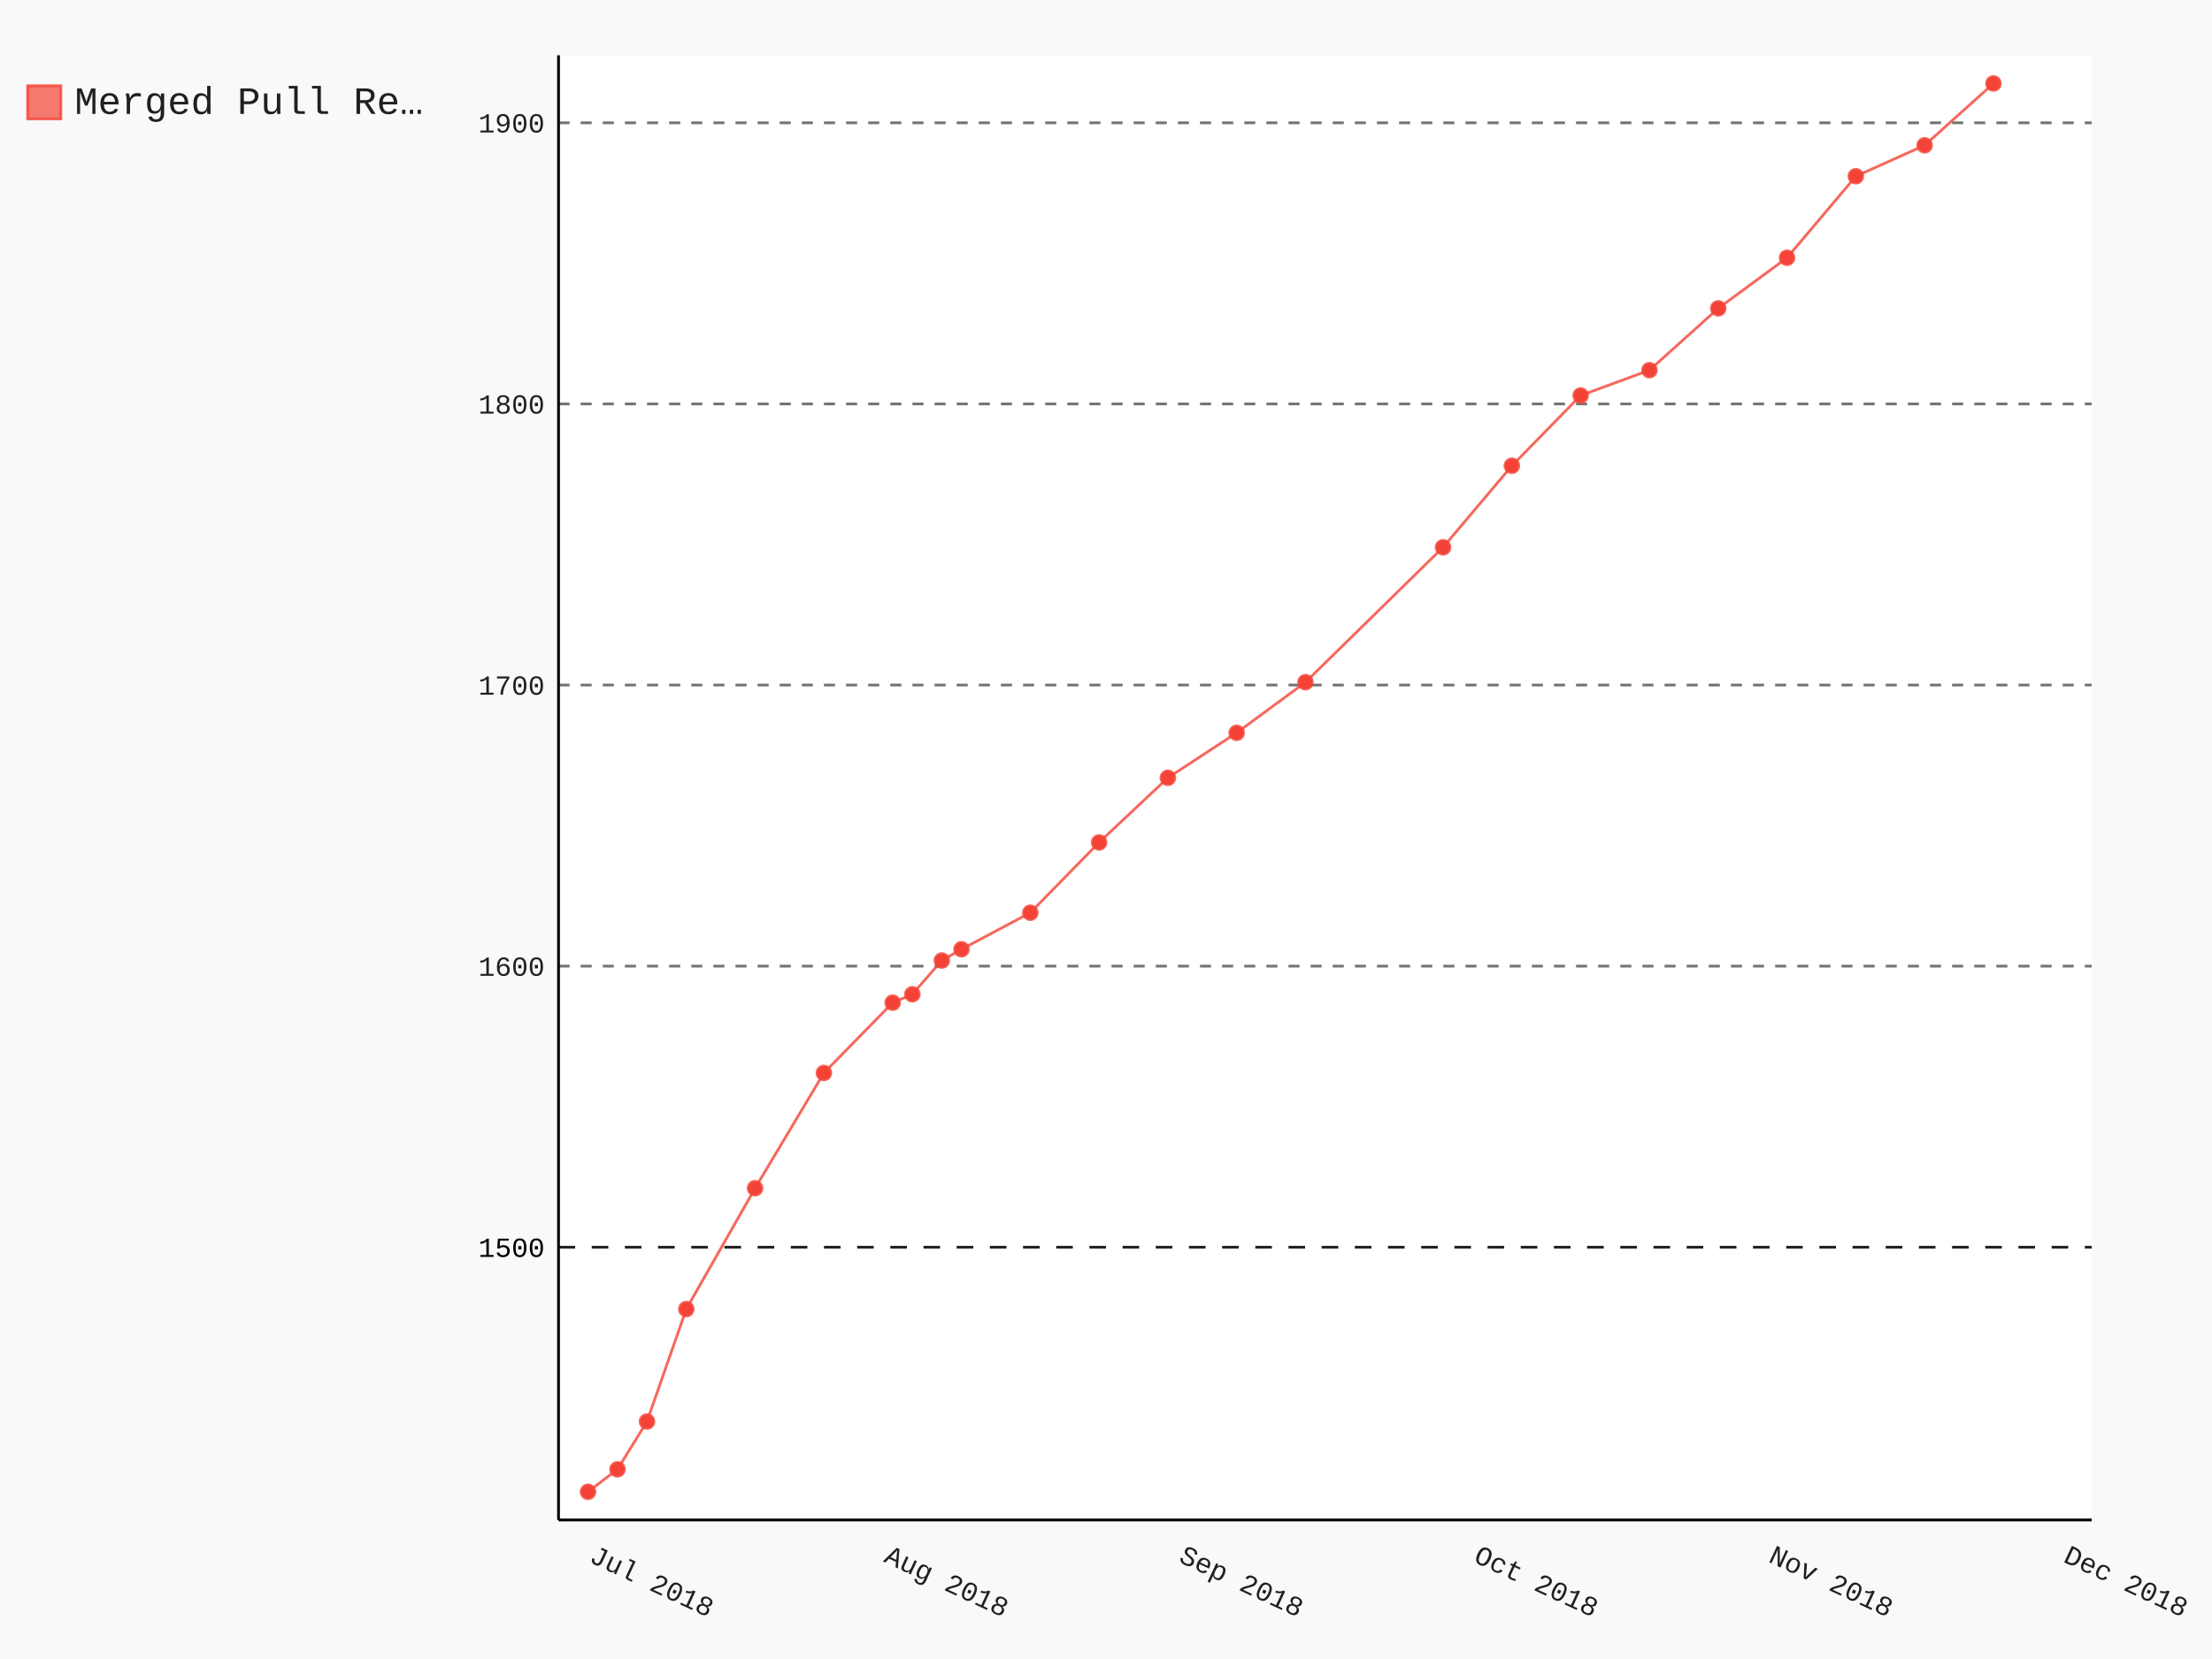
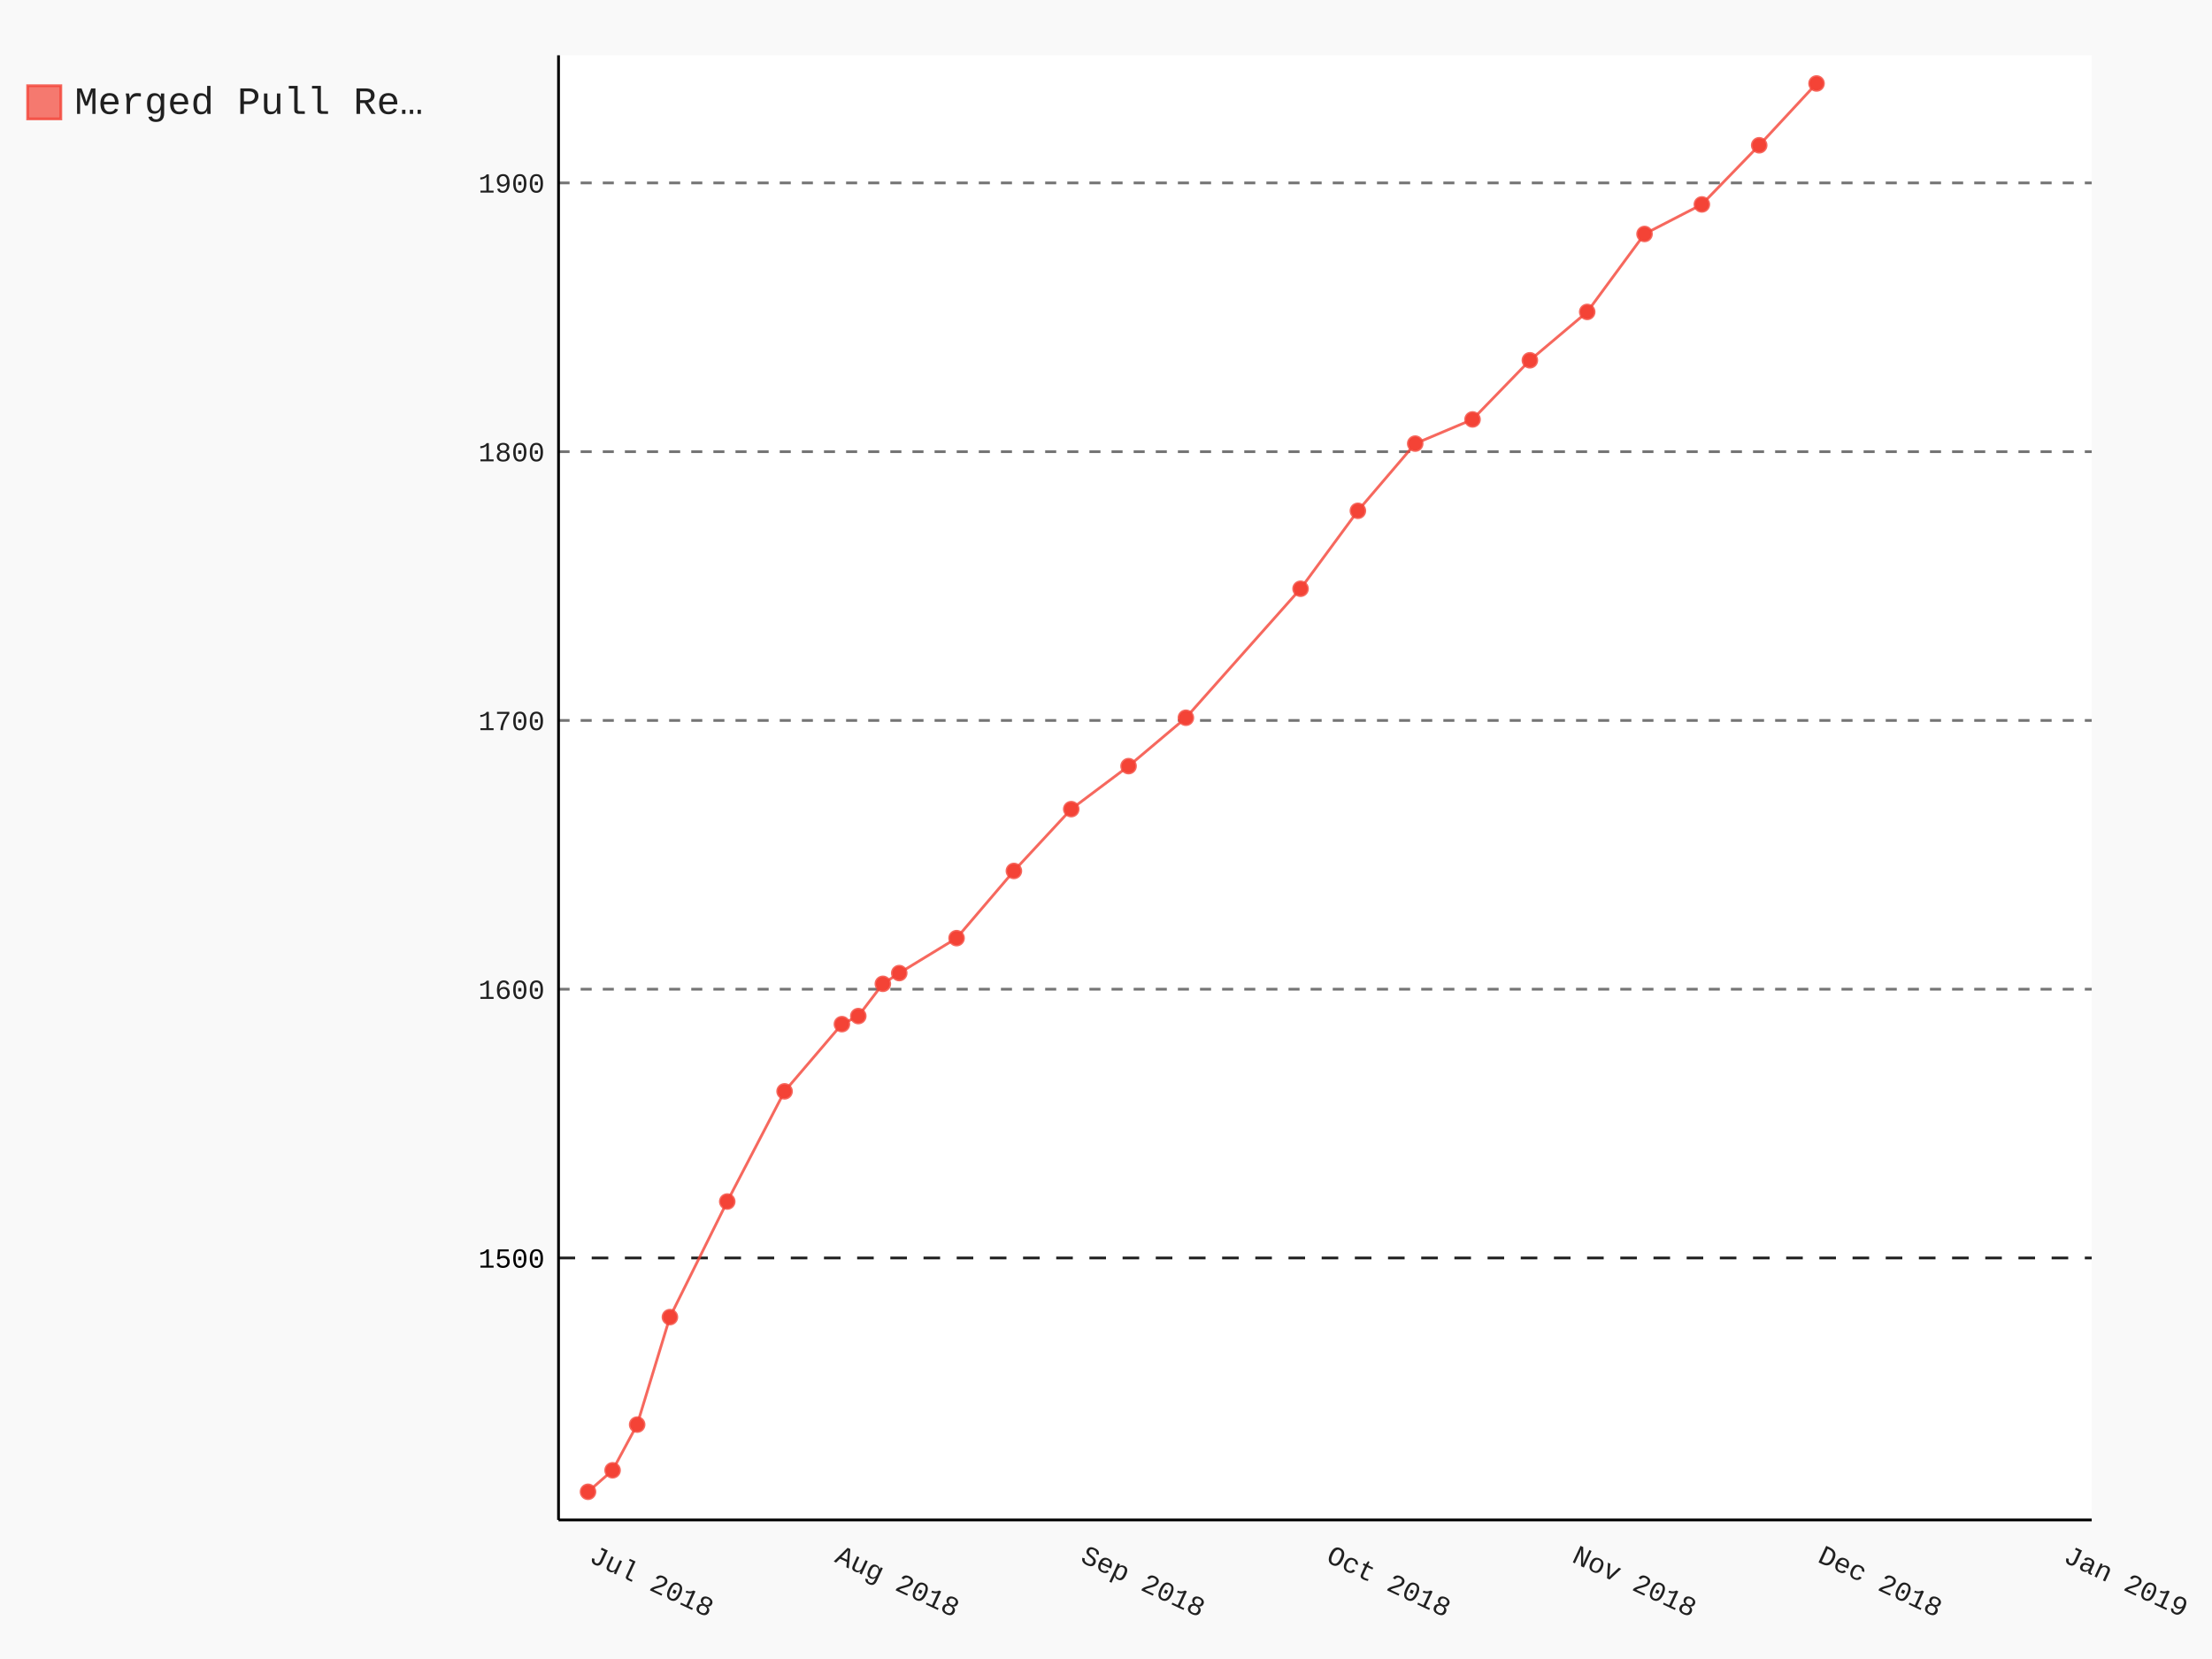
- <svg xmlns="http://www.w3.org/2000/svg" class="pygal-chart" id="chart-4a258ee9-c27e-4998-9659-32e59073e235" viewBox="0 0 800 600">
+ <svg xmlns="http://www.w3.org/2000/svg" class="pygal-chart" id="chart-96438044-a3a1-4f61-ad13-e66ac177b576" viewBox="0 0 800 600">
  <defs>
-     <style type="text/css">#chart-4a258ee9-c27e-4998-9659-32e59073e235{-webkit-user-select:none;-webkit-font-smoothing:antialiased;font-family:Consolas,"Liberation Mono",Menlo,Courier,monospace}#chart-4a258ee9-c27e-4998-9659-32e59073e235 .title{font-family:Consolas,"Liberation Mono",Menlo,Courier,monospace;font-size:16px}#chart-4a258ee9-c27e-4998-9659-32e59073e235 .legends .legend text{font-family:Consolas,"Liberation Mono",Menlo,Courier,monospace;font-size:14px}#chart-4a258ee9-c27e-4998-9659-32e59073e235 .axis text{font-family:Consolas,"Liberation Mono",Menlo,Courier,monospace;font-size:10px}#chart-4a258ee9-c27e-4998-9659-32e59073e235 .axis text.major{font-family:Consolas,"Liberation Mono",Menlo,Courier,monospace;font-size:10px}#chart-4a258ee9-c27e-4998-9659-32e59073e235 .text-overlay text.value{font-family:Consolas,"Liberation Mono",Menlo,Courier,monospace;font-size:16px}#chart-4a258ee9-c27e-4998-9659-32e59073e235 .text-overlay text.label{font-family:Consolas,"Liberation Mono",Menlo,Courier,monospace;font-size:10px}#chart-4a258ee9-c27e-4998-9659-32e59073e235 .tooltip{font-family:Consolas,"Liberation Mono",Menlo,Courier,monospace;font-size:14px}#chart-4a258ee9-c27e-4998-9659-32e59073e235 text.no_data{font-family:Consolas,"Liberation Mono",Menlo,Courier,monospace;font-size:64px}
- #chart-4a258ee9-c27e-4998-9659-32e59073e235{background-color:rgba(249,249,249,1)}#chart-4a258ee9-c27e-4998-9659-32e59073e235 path,#chart-4a258ee9-c27e-4998-9659-32e59073e235 line,#chart-4a258ee9-c27e-4998-9659-32e59073e235 rect,#chart-4a258ee9-c27e-4998-9659-32e59073e235 circle{-webkit-transition:150ms;-moz-transition:150ms;transition:150ms}#chart-4a258ee9-c27e-4998-9659-32e59073e235 .graph &gt; .background{fill:rgba(249,249,249,1)}#chart-4a258ee9-c27e-4998-9659-32e59073e235 .plot &gt; .background{fill:rgba(255,255,255,1)}#chart-4a258ee9-c27e-4998-9659-32e59073e235 .graph{fill:rgba(0,0,0,.87)}#chart-4a258ee9-c27e-4998-9659-32e59073e235 text.no_data{fill:rgba(0,0,0,1)}#chart-4a258ee9-c27e-4998-9659-32e59073e235 .title{fill:rgba(0,0,0,1)}#chart-4a258ee9-c27e-4998-9659-32e59073e235 .legends .legend text{fill:rgba(0,0,0,.87)}#chart-4a258ee9-c27e-4998-9659-32e59073e235 .legends .legend:hover text{fill:rgba(0,0,0,1)}#chart-4a258ee9-c27e-4998-9659-32e59073e235 .axis .line{stroke:rgba(0,0,0,1)}#chart-4a258ee9-c27e-4998-9659-32e59073e235 .axis .guide.line{stroke:rgba(0,0,0,.54)}#chart-4a258ee9-c27e-4998-9659-32e59073e235 .axis .major.line{stroke:rgba(0,0,0,.87)}#chart-4a258ee9-c27e-4998-9659-32e59073e235 .axis text.major{fill:rgba(0,0,0,1)}#chart-4a258ee9-c27e-4998-9659-32e59073e235 .axis.y .guides:hover .guide.line,#chart-4a258ee9-c27e-4998-9659-32e59073e235 .line-graph .axis.x .guides:hover .guide.line,#chart-4a258ee9-c27e-4998-9659-32e59073e235 .stackedline-graph .axis.x .guides:hover .guide.line,#chart-4a258ee9-c27e-4998-9659-32e59073e235 .xy-graph .axis.x .guides:hover .guide.line{stroke:rgba(0,0,0,1)}#chart-4a258ee9-c27e-4998-9659-32e59073e235 .axis .guides:hover text{fill:rgba(0,0,0,1)}#chart-4a258ee9-c27e-4998-9659-32e59073e235 .reactive{fill-opacity:.7;stroke-opacity:.8}#chart-4a258ee9-c27e-4998-9659-32e59073e235 .ci{stroke:rgba(0,0,0,.87)}#chart-4a258ee9-c27e-4998-9659-32e59073e235 .reactive.active,#chart-4a258ee9-c27e-4998-9659-32e59073e235 .active .reactive{fill-opacity:.8;stroke-opacity:.9;stroke-width:4}#chart-4a258ee9-c27e-4998-9659-32e59073e235 .ci .reactive.active{stroke-width:1.5}#chart-4a258ee9-c27e-4998-9659-32e59073e235 .series text{fill:rgba(0,0,0,1)}#chart-4a258ee9-c27e-4998-9659-32e59073e235 .tooltip rect{fill:rgba(255,255,255,1);stroke:rgba(0,0,0,1);-webkit-transition:opacity 150ms;-moz-transition:opacity 150ms;transition:opacity 150ms}#chart-4a258ee9-c27e-4998-9659-32e59073e235 .tooltip .label{fill:rgba(0,0,0,.87)}#chart-4a258ee9-c27e-4998-9659-32e59073e235 .tooltip .label{fill:rgba(0,0,0,.87)}#chart-4a258ee9-c27e-4998-9659-32e59073e235 .tooltip .legend{font-size:.8em;fill:rgba(0,0,0,.54)}#chart-4a258ee9-c27e-4998-9659-32e59073e235 .tooltip .x_label{font-size:.6em;fill:rgba(0,0,0,1)}#chart-4a258ee9-c27e-4998-9659-32e59073e235 .tooltip .xlink{font-size:.5em;text-decoration:underline}#chart-4a258ee9-c27e-4998-9659-32e59073e235 .tooltip .value{font-size:1.5em}#chart-4a258ee9-c27e-4998-9659-32e59073e235 .bound{font-size:.5em}#chart-4a258ee9-c27e-4998-9659-32e59073e235 .max-value{font-size:.75em;fill:rgba(0,0,0,.54)}#chart-4a258ee9-c27e-4998-9659-32e59073e235 .map-element{fill:rgba(255,255,255,1);stroke:rgba(0,0,0,.54) !important}#chart-4a258ee9-c27e-4998-9659-32e59073e235 .map-element .reactive{fill-opacity:inherit;stroke-opacity:inherit}#chart-4a258ee9-c27e-4998-9659-32e59073e235 .color-0,#chart-4a258ee9-c27e-4998-9659-32e59073e235 .color-0 a:visited{stroke:#F44336;fill:#F44336}#chart-4a258ee9-c27e-4998-9659-32e59073e235 .text-overlay .color-0 text{fill:black}
- #chart-4a258ee9-c27e-4998-9659-32e59073e235 text.no_data{text-anchor:middle}#chart-4a258ee9-c27e-4998-9659-32e59073e235 .guide.line{fill:none}#chart-4a258ee9-c27e-4998-9659-32e59073e235 .centered{text-anchor:middle}#chart-4a258ee9-c27e-4998-9659-32e59073e235 .title{text-anchor:middle}#chart-4a258ee9-c27e-4998-9659-32e59073e235 .legends .legend text{fill-opacity:1}#chart-4a258ee9-c27e-4998-9659-32e59073e235 .axis.x text{text-anchor:middle}#chart-4a258ee9-c27e-4998-9659-32e59073e235 .axis.x:not(.web) text[transform]{text-anchor:start}#chart-4a258ee9-c27e-4998-9659-32e59073e235 .axis.x:not(.web) text[transform].backwards{text-anchor:end}#chart-4a258ee9-c27e-4998-9659-32e59073e235 .axis.y text{text-anchor:end}#chart-4a258ee9-c27e-4998-9659-32e59073e235 .axis.y text[transform].backwards{text-anchor:start}#chart-4a258ee9-c27e-4998-9659-32e59073e235 .axis.y2 text{text-anchor:start}#chart-4a258ee9-c27e-4998-9659-32e59073e235 .axis.y2 text[transform].backwards{text-anchor:end}#chart-4a258ee9-c27e-4998-9659-32e59073e235 .axis .guide.line{stroke-dasharray:4,4}#chart-4a258ee9-c27e-4998-9659-32e59073e235 .axis .major.guide.line{stroke-dasharray:6,6}#chart-4a258ee9-c27e-4998-9659-32e59073e235 .horizontal .axis.y .guide.line,#chart-4a258ee9-c27e-4998-9659-32e59073e235 .horizontal .axis.y2 .guide.line,#chart-4a258ee9-c27e-4998-9659-32e59073e235 .vertical .axis.x .guide.line{opacity:0}#chart-4a258ee9-c27e-4998-9659-32e59073e235 .horizontal .axis.always_show .guide.line,#chart-4a258ee9-c27e-4998-9659-32e59073e235 .vertical .axis.always_show .guide.line{opacity:1 !important}#chart-4a258ee9-c27e-4998-9659-32e59073e235 .axis.y .guides:hover .guide.line,#chart-4a258ee9-c27e-4998-9659-32e59073e235 .axis.y2 .guides:hover .guide.line,#chart-4a258ee9-c27e-4998-9659-32e59073e235 .axis.x .guides:hover .guide.line{opacity:1}#chart-4a258ee9-c27e-4998-9659-32e59073e235 .axis .guides:hover text{opacity:1}#chart-4a258ee9-c27e-4998-9659-32e59073e235 .nofill{fill:none}#chart-4a258ee9-c27e-4998-9659-32e59073e235 .subtle-fill{fill-opacity:.2}#chart-4a258ee9-c27e-4998-9659-32e59073e235 .dot{stroke-width:1px;fill-opacity:1}#chart-4a258ee9-c27e-4998-9659-32e59073e235 .dot.active{stroke-width:5px}#chart-4a258ee9-c27e-4998-9659-32e59073e235 .dot.negative{fill:transparent}#chart-4a258ee9-c27e-4998-9659-32e59073e235 text,#chart-4a258ee9-c27e-4998-9659-32e59073e235 tspan{stroke:none !important}#chart-4a258ee9-c27e-4998-9659-32e59073e235 .series text.active{opacity:1}#chart-4a258ee9-c27e-4998-9659-32e59073e235 .tooltip rect{fill-opacity:.95;stroke-width:.5}#chart-4a258ee9-c27e-4998-9659-32e59073e235 .tooltip text{fill-opacity:1}#chart-4a258ee9-c27e-4998-9659-32e59073e235 .showable{visibility:hidden}#chart-4a258ee9-c27e-4998-9659-32e59073e235 .showable.shown{visibility:visible}#chart-4a258ee9-c27e-4998-9659-32e59073e235 .gauge-background{fill:rgba(229,229,229,1);stroke:none}#chart-4a258ee9-c27e-4998-9659-32e59073e235 .bg-lines{stroke:rgba(249,249,249,1);stroke-width:2px}</style>
+     <style type="text/css">#chart-96438044-a3a1-4f61-ad13-e66ac177b576{-webkit-user-select:none;-webkit-font-smoothing:antialiased;font-family:Consolas,"Liberation Mono",Menlo,Courier,monospace}#chart-96438044-a3a1-4f61-ad13-e66ac177b576 .title{font-family:Consolas,"Liberation Mono",Menlo,Courier,monospace;font-size:16px}#chart-96438044-a3a1-4f61-ad13-e66ac177b576 .legends .legend text{font-family:Consolas,"Liberation Mono",Menlo,Courier,monospace;font-size:14px}#chart-96438044-a3a1-4f61-ad13-e66ac177b576 .axis text{font-family:Consolas,"Liberation Mono",Menlo,Courier,monospace;font-size:10px}#chart-96438044-a3a1-4f61-ad13-e66ac177b576 .axis text.major{font-family:Consolas,"Liberation Mono",Menlo,Courier,monospace;font-size:10px}#chart-96438044-a3a1-4f61-ad13-e66ac177b576 .text-overlay text.value{font-family:Consolas,"Liberation Mono",Menlo,Courier,monospace;font-size:16px}#chart-96438044-a3a1-4f61-ad13-e66ac177b576 .text-overlay text.label{font-family:Consolas,"Liberation Mono",Menlo,Courier,monospace;font-size:10px}#chart-96438044-a3a1-4f61-ad13-e66ac177b576 .tooltip{font-family:Consolas,"Liberation Mono",Menlo,Courier,monospace;font-size:14px}#chart-96438044-a3a1-4f61-ad13-e66ac177b576 text.no_data{font-family:Consolas,"Liberation Mono",Menlo,Courier,monospace;font-size:64px}
+ #chart-96438044-a3a1-4f61-ad13-e66ac177b576{background-color:rgba(249,249,249,1)}#chart-96438044-a3a1-4f61-ad13-e66ac177b576 path,#chart-96438044-a3a1-4f61-ad13-e66ac177b576 line,#chart-96438044-a3a1-4f61-ad13-e66ac177b576 rect,#chart-96438044-a3a1-4f61-ad13-e66ac177b576 circle{-webkit-transition:150ms;-moz-transition:150ms;transition:150ms}#chart-96438044-a3a1-4f61-ad13-e66ac177b576 .graph &gt; .background{fill:rgba(249,249,249,1)}#chart-96438044-a3a1-4f61-ad13-e66ac177b576 .plot &gt; .background{fill:rgba(255,255,255,1)}#chart-96438044-a3a1-4f61-ad13-e66ac177b576 .graph{fill:rgba(0,0,0,.87)}#chart-96438044-a3a1-4f61-ad13-e66ac177b576 text.no_data{fill:rgba(0,0,0,1)}#chart-96438044-a3a1-4f61-ad13-e66ac177b576 .title{fill:rgba(0,0,0,1)}#chart-96438044-a3a1-4f61-ad13-e66ac177b576 .legends .legend text{fill:rgba(0,0,0,.87)}#chart-96438044-a3a1-4f61-ad13-e66ac177b576 .legends .legend:hover text{fill:rgba(0,0,0,1)}#chart-96438044-a3a1-4f61-ad13-e66ac177b576 .axis .line{stroke:rgba(0,0,0,1)}#chart-96438044-a3a1-4f61-ad13-e66ac177b576 .axis .guide.line{stroke:rgba(0,0,0,.54)}#chart-96438044-a3a1-4f61-ad13-e66ac177b576 .axis .major.line{stroke:rgba(0,0,0,.87)}#chart-96438044-a3a1-4f61-ad13-e66ac177b576 .axis text.major{fill:rgba(0,0,0,1)}#chart-96438044-a3a1-4f61-ad13-e66ac177b576 .axis.y .guides:hover .guide.line,#chart-96438044-a3a1-4f61-ad13-e66ac177b576 .line-graph .axis.x .guides:hover .guide.line,#chart-96438044-a3a1-4f61-ad13-e66ac177b576 .stackedline-graph .axis.x .guides:hover .guide.line,#chart-96438044-a3a1-4f61-ad13-e66ac177b576 .xy-graph .axis.x .guides:hover .guide.line{stroke:rgba(0,0,0,1)}#chart-96438044-a3a1-4f61-ad13-e66ac177b576 .axis .guides:hover text{fill:rgba(0,0,0,1)}#chart-96438044-a3a1-4f61-ad13-e66ac177b576 .reactive{fill-opacity:.7;stroke-opacity:.8}#chart-96438044-a3a1-4f61-ad13-e66ac177b576 .ci{stroke:rgba(0,0,0,.87)}#chart-96438044-a3a1-4f61-ad13-e66ac177b576 .reactive.active,#chart-96438044-a3a1-4f61-ad13-e66ac177b576 .active .reactive{fill-opacity:.8;stroke-opacity:.9;stroke-width:4}#chart-96438044-a3a1-4f61-ad13-e66ac177b576 .ci .reactive.active{stroke-width:1.5}#chart-96438044-a3a1-4f61-ad13-e66ac177b576 .series text{fill:rgba(0,0,0,1)}#chart-96438044-a3a1-4f61-ad13-e66ac177b576 .tooltip rect{fill:rgba(255,255,255,1);stroke:rgba(0,0,0,1);-webkit-transition:opacity 150ms;-moz-transition:opacity 150ms;transition:opacity 150ms}#chart-96438044-a3a1-4f61-ad13-e66ac177b576 .tooltip .label{fill:rgba(0,0,0,.87)}#chart-96438044-a3a1-4f61-ad13-e66ac177b576 .tooltip .label{fill:rgba(0,0,0,.87)}#chart-96438044-a3a1-4f61-ad13-e66ac177b576 .tooltip .legend{font-size:.8em;fill:rgba(0,0,0,.54)}#chart-96438044-a3a1-4f61-ad13-e66ac177b576 .tooltip .x_label{font-size:.6em;fill:rgba(0,0,0,1)}#chart-96438044-a3a1-4f61-ad13-e66ac177b576 .tooltip .xlink{font-size:.5em;text-decoration:underline}#chart-96438044-a3a1-4f61-ad13-e66ac177b576 .tooltip .value{font-size:1.5em}#chart-96438044-a3a1-4f61-ad13-e66ac177b576 .bound{font-size:.5em}#chart-96438044-a3a1-4f61-ad13-e66ac177b576 .max-value{font-size:.75em;fill:rgba(0,0,0,.54)}#chart-96438044-a3a1-4f61-ad13-e66ac177b576 .map-element{fill:rgba(255,255,255,1);stroke:rgba(0,0,0,.54) !important}#chart-96438044-a3a1-4f61-ad13-e66ac177b576 .map-element .reactive{fill-opacity:inherit;stroke-opacity:inherit}#chart-96438044-a3a1-4f61-ad13-e66ac177b576 .color-0,#chart-96438044-a3a1-4f61-ad13-e66ac177b576 .color-0 a:visited{stroke:#F44336;fill:#F44336}#chart-96438044-a3a1-4f61-ad13-e66ac177b576 .text-overlay .color-0 text{fill:black}
+ #chart-96438044-a3a1-4f61-ad13-e66ac177b576 text.no_data{text-anchor:middle}#chart-96438044-a3a1-4f61-ad13-e66ac177b576 .guide.line{fill:none}#chart-96438044-a3a1-4f61-ad13-e66ac177b576 .centered{text-anchor:middle}#chart-96438044-a3a1-4f61-ad13-e66ac177b576 .title{text-anchor:middle}#chart-96438044-a3a1-4f61-ad13-e66ac177b576 .legends .legend text{fill-opacity:1}#chart-96438044-a3a1-4f61-ad13-e66ac177b576 .axis.x text{text-anchor:middle}#chart-96438044-a3a1-4f61-ad13-e66ac177b576 .axis.x:not(.web) text[transform]{text-anchor:start}#chart-96438044-a3a1-4f61-ad13-e66ac177b576 .axis.x:not(.web) text[transform].backwards{text-anchor:end}#chart-96438044-a3a1-4f61-ad13-e66ac177b576 .axis.y text{text-anchor:end}#chart-96438044-a3a1-4f61-ad13-e66ac177b576 .axis.y text[transform].backwards{text-anchor:start}#chart-96438044-a3a1-4f61-ad13-e66ac177b576 .axis.y2 text{text-anchor:start}#chart-96438044-a3a1-4f61-ad13-e66ac177b576 .axis.y2 text[transform].backwards{text-anchor:end}#chart-96438044-a3a1-4f61-ad13-e66ac177b576 .axis .guide.line{stroke-dasharray:4,4}#chart-96438044-a3a1-4f61-ad13-e66ac177b576 .axis .major.guide.line{stroke-dasharray:6,6}#chart-96438044-a3a1-4f61-ad13-e66ac177b576 .horizontal .axis.y .guide.line,#chart-96438044-a3a1-4f61-ad13-e66ac177b576 .horizontal .axis.y2 .guide.line,#chart-96438044-a3a1-4f61-ad13-e66ac177b576 .vertical .axis.x .guide.line{opacity:0}#chart-96438044-a3a1-4f61-ad13-e66ac177b576 .horizontal .axis.always_show .guide.line,#chart-96438044-a3a1-4f61-ad13-e66ac177b576 .vertical .axis.always_show .guide.line{opacity:1 !important}#chart-96438044-a3a1-4f61-ad13-e66ac177b576 .axis.y .guides:hover .guide.line,#chart-96438044-a3a1-4f61-ad13-e66ac177b576 .axis.y2 .guides:hover .guide.line,#chart-96438044-a3a1-4f61-ad13-e66ac177b576 .axis.x .guides:hover .guide.line{opacity:1}#chart-96438044-a3a1-4f61-ad13-e66ac177b576 .axis .guides:hover text{opacity:1}#chart-96438044-a3a1-4f61-ad13-e66ac177b576 .nofill{fill:none}#chart-96438044-a3a1-4f61-ad13-e66ac177b576 .subtle-fill{fill-opacity:.2}#chart-96438044-a3a1-4f61-ad13-e66ac177b576 .dot{stroke-width:1px;fill-opacity:1}#chart-96438044-a3a1-4f61-ad13-e66ac177b576 .dot.active{stroke-width:5px}#chart-96438044-a3a1-4f61-ad13-e66ac177b576 .dot.negative{fill:transparent}#chart-96438044-a3a1-4f61-ad13-e66ac177b576 text,#chart-96438044-a3a1-4f61-ad13-e66ac177b576 tspan{stroke:none !important}#chart-96438044-a3a1-4f61-ad13-e66ac177b576 .series text.active{opacity:1}#chart-96438044-a3a1-4f61-ad13-e66ac177b576 .tooltip rect{fill-opacity:.95;stroke-width:.5}#chart-96438044-a3a1-4f61-ad13-e66ac177b576 .tooltip text{fill-opacity:1}#chart-96438044-a3a1-4f61-ad13-e66ac177b576 .showable{visibility:hidden}#chart-96438044-a3a1-4f61-ad13-e66ac177b576 .showable.shown{visibility:visible}#chart-96438044-a3a1-4f61-ad13-e66ac177b576 .gauge-background{fill:rgba(229,229,229,1);stroke:none}#chart-96438044-a3a1-4f61-ad13-e66ac177b576 .bg-lines{stroke:rgba(249,249,249,1);stroke-width:2px}</style>
  </defs>
  <g class="graph datetimeline-graph vertical">
    <rect class="background" height="600" width="800" x="0" y="0" />
    <g class="plot" transform="translate(202, 20)">
      <rect class="background" height="529.714" width="554.497" x="0" y="0" />
      <g class="axis y always_show">
        <path class="line" d="M0 529.714 h554.497" />
        <g class="guides">
-           <path class="major guide line" d="M0 431.079 h554.497" />
-           <text class="major" x="-5" y="434.579">1500</text>
+           <path class="major guide line" d="M0 434.961 h554.497" />
+           <text class="major" x="-5" y="438.461">1500</text>
        </g>
        <g class="guides">
-           <path class="guide line" d="M0 329.414 h554.497" />
-           <text class="" x="-5" y="332.914">1600</text>
+           <path class="guide line" d="M0 337.759 h554.497" />
+           <text class="" x="-5" y="341.259">1600</text>
        </g>
        <g class="guides">
-           <path class="guide line" d="M0 227.75 h554.497" />
-           <text class="" x="-5" y="231.25">1700</text>
+           <path class="guide line" d="M0 240.557 h554.497" />
+           <text class="" x="-5" y="244.057">1700</text>
        </g>
        <g class="guides">
-           <path class="guide line" d="M0 126.085 h554.497" />
-           <text class="" x="-5" y="129.585">1800</text>
+           <path class="guide line" d="M0 143.354 h554.497" />
+           <text class="" x="-5" y="146.854">1800</text>
        </g>
        <g class="guides">
-           <path class="guide line" d="M0 24.42 h554.497" />
-           <text class="" x="-5" y="27.92">1900</text>
+           <path class="guide line" d="M0 46.152 h554.497" />
+           <text class="" x="-5" y="49.652">1900</text>
        </g>
      </g>
      <g class="axis x">
        <path class="line" d="M0 0 v529.714" />
        <g class="guides">
          <path class="guide line" d="M10.663 0 v529.714" />
          <text class="" transform="rotate(25 10.66341 544.7143)" x="10.663" y="544.714">Jul 2018</text>
        </g>
        <g class="guides">
-           <path class="guide line" d="M117.297 0 v529.714" />
-           <text class="" transform="rotate(25 117.2975 544.7143)" x="117.297" y="544.714">Aug 2018</text>
+           <path class="guide line" d="M99.525 0 v529.714" />
+           <text class="" transform="rotate(25 99.52514 544.7143)" x="99.525" y="544.714">Aug 2018</text>
        </g>
        <g class="guides">
-           <path class="guide line" d="M223.932 0 v529.714" />
-           <text class="" transform="rotate(25 223.9316 544.7143)" x="223.932" y="544.714">Sep 2018</text>
+           <path class="guide line" d="M188.387 0 v529.714" />
+           <text class="" transform="rotate(25 188.3869 544.7143)" x="188.387" y="544.714">Sep 2018</text>
        </g>
        <g class="guides">
-           <path class="guide line" d="M330.566 0 v529.714" />
-           <text class="" transform="rotate(25 330.5657 544.7143)" x="330.566" y="544.714">Oct 2018</text>
+           <path class="guide line" d="M277.249 0 v529.714" />
+           <text class="" transform="rotate(25 277.2486 544.7143)" x="277.249" y="544.714">Oct 2018</text>
        </g>
        <g class="guides">
-           <path class="guide line" d="M437.2 0 v529.714" />
-           <text class="" transform="rotate(25 437.1997 544.7143)" x="437.2" y="544.714">Nov 2018</text>
+           <path class="guide line" d="M366.11 0 v529.714" />
+           <text class="" transform="rotate(25 366.1103 544.7143)" x="366.11" y="544.714">Nov 2018</text>
+         </g>
+         <g class="guides">
+           <path class="guide line" d="M454.972 0 v529.714" />
+           <text class="" transform="rotate(25 454.9721 544.7143)" x="454.972" y="544.714">Dec 2018</text>
        </g>
        <g class="guides">
          <path class="guide line" d="M543.834 0 v529.714" />
-           <text class="" transform="rotate(25 543.8338 544.7143)" x="543.834" y="544.714">Dec 2018</text>
+           <text class="" transform="rotate(25 543.8338 544.7143)" x="543.834" y="544.714">Jan 2019</text>
        </g>
      </g>
      <g class="series serie-0 color-0">
-         <path class="line reactive nofill" d="M10.663 519.528 L21.327 511.394 31.99 494.111 46.208 453.445 71.089 409.73 95.971 368.047 120.852 342.631 127.961 339.581 138.624 327.381 145.733 323.314 170.615 310.098 195.496 284.682 220.377 261.299 245.258 245.033 270.14 226.733 319.902 177.934 344.784 148.451 369.665 123.035 394.546 113.885 419.427 91.519 444.309 73.219 469.19 43.736 494.071 32.553 518.953 10.187" />
+         <path class="line reactive nofill" d="M10.663 519.528 L19.55 511.751 28.436 495.227 40.284 456.346 61.018 414.549 81.753 374.696 102.487 350.395 108.411 347.479 117.297 335.815 123.222 331.927 143.956 319.291 164.69 294.99 185.425 272.633 206.159 257.081 226.894 239.585 268.362 192.927 289.097 164.739 309.831 140.438 330.566 131.69 351.3 110.305 372.034 92.809 392.769 64.62 413.503 53.928 434.238 32.543 454.972 10.187" />
      </g>
    </g>
    <g class="titles" />
    <g class="plot overlay" transform="translate(202, 20)">
      <g class="series serie-0 color-0">
        <g class="dots">
          <circle class="dot reactive tooltip-trigger" cx="10.663" cy="519.528" r="2.5" />
        </g>
        <g class="dots">
-           <circle class="dot reactive tooltip-trigger" cx="21.327" cy="511.394" r="2.5" />
+           <circle class="dot reactive tooltip-trigger" cx="19.55" cy="511.751" r="2.5" />
        </g>
        <g class="dots">
-           <circle class="dot reactive tooltip-trigger" cx="31.99" cy="494.111" r="2.5" />
+           <circle class="dot reactive tooltip-trigger" cx="28.436" cy="495.227" r="2.5" />
        </g>
        <g class="dots">
-           <circle class="dot reactive tooltip-trigger" cx="46.208" cy="453.445" r="2.5" />
+           <circle class="dot reactive tooltip-trigger" cx="40.284" cy="456.346" r="2.5" />
        </g>
        <g class="dots">
-           <circle class="dot reactive tooltip-trigger" cx="71.089" cy="409.73" r="2.5" />
+           <circle class="dot reactive tooltip-trigger" cx="61.018" cy="414.549" r="2.5" />
        </g>
        <g class="dots">
-           <circle class="dot reactive tooltip-trigger" cx="95.971" cy="368.047" r="2.5" />
+           <circle class="dot reactive tooltip-trigger" cx="81.753" cy="374.696" r="2.5" />
        </g>
        <g class="dots">
-           <circle class="dot reactive tooltip-trigger" cx="120.852" cy="342.631" r="2.5" />
+           <circle class="dot reactive tooltip-trigger" cx="102.487" cy="350.395" r="2.5" />
        </g>
        <g class="dots">
-           <circle class="dot reactive tooltip-trigger" cx="127.961" cy="339.581" r="2.5" />
+           <circle class="dot reactive tooltip-trigger" cx="108.411" cy="347.479" r="2.5" />
        </g>
        <g class="dots">
-           <circle class="dot reactive tooltip-trigger" cx="138.624" cy="327.381" r="2.5" />
+           <circle class="dot reactive tooltip-trigger" cx="117.297" cy="335.815" r="2.5" />
        </g>
        <g class="dots">
-           <circle class="dot reactive tooltip-trigger" cx="145.733" cy="323.314" r="2.5" />
+           <circle class="dot reactive tooltip-trigger" cx="123.222" cy="331.927" r="2.5" />
        </g>
        <g class="dots">
-           <circle class="dot reactive tooltip-trigger" cx="170.615" cy="310.098" r="2.5" />
+           <circle class="dot reactive tooltip-trigger" cx="143.956" cy="319.291" r="2.5" />
        </g>
        <g class="dots">
-           <circle class="dot reactive tooltip-trigger" cx="195.496" cy="284.682" r="2.5" />
+           <circle class="dot reactive tooltip-trigger" cx="164.69" cy="294.99" r="2.5" />
        </g>
        <g class="dots">
-           <circle class="dot reactive tooltip-trigger" cx="220.377" cy="261.299" r="2.5" />
+           <circle class="dot reactive tooltip-trigger" cx="185.425" cy="272.633" r="2.5" />
        </g>
        <g class="dots">
-           <circle class="dot reactive tooltip-trigger" cx="245.258" cy="245.033" r="2.5" />
+           <circle class="dot reactive tooltip-trigger" cx="206.159" cy="257.081" r="2.5" />
        </g>
        <g class="dots">
-           <circle class="dot reactive tooltip-trigger" cx="270.14" cy="226.733" r="2.5" />
+           <circle class="dot reactive tooltip-trigger" cx="226.894" cy="239.585" r="2.5" />
        </g>
        <g class="dots">
-           <circle class="dot reactive tooltip-trigger" cx="319.902" cy="177.934" r="2.5" />
+           <circle class="dot reactive tooltip-trigger" cx="268.362" cy="192.927" r="2.5" />
        </g>
        <g class="dots">
-           <circle class="dot reactive tooltip-trigger" cx="344.784" cy="148.451" r="2.5" />
+           <circle class="dot reactive tooltip-trigger" cx="289.097" cy="164.739" r="2.5" />
        </g>
        <g class="dots">
-           <circle class="dot reactive tooltip-trigger" cx="369.665" cy="123.035" r="2.5" />
+           <circle class="dot reactive tooltip-trigger" cx="309.831" cy="140.438" r="2.5" />
        </g>
        <g class="dots">
-           <circle class="dot reactive tooltip-trigger" cx="394.546" cy="113.885" r="2.5" />
+           <circle class="dot reactive tooltip-trigger" cx="330.566" cy="131.69" r="2.5" />
        </g>
        <g class="dots">
-           <circle class="dot reactive tooltip-trigger" cx="419.427" cy="91.519" r="2.5" />
+           <circle class="dot reactive tooltip-trigger" cx="351.3" cy="110.305" r="2.5" />
        </g>
        <g class="dots">
-           <circle class="dot reactive tooltip-trigger" cx="444.309" cy="73.219" r="2.5" />
+           <circle class="dot reactive tooltip-trigger" cx="372.034" cy="92.809" r="2.5" />
        </g>
        <g class="dots">
-           <circle class="dot reactive tooltip-trigger" cx="469.19" cy="43.736" r="2.5" />
+           <circle class="dot reactive tooltip-trigger" cx="392.769" cy="64.62" r="2.5" />
        </g>
        <g class="dots">
-           <circle class="dot reactive tooltip-trigger" cx="494.071" cy="32.553" r="2.5" />
+           <circle class="dot reactive tooltip-trigger" cx="413.503" cy="53.928" r="2.5" />
        </g>
        <g class="dots">
-           <circle class="dot reactive tooltip-trigger" cx="518.953" cy="10.187" r="2.5" />
+           <circle class="dot reactive tooltip-trigger" cx="434.238" cy="32.543" r="2.5" />
+         </g>
+         <g class="dots">
+           <circle class="dot reactive tooltip-trigger" cx="454.972" cy="10.187" r="2.5" />
        </g>
      </g>
    </g>
    <g class="plot text-overlay" transform="translate(202, 20)">
      <g class="series serie-0 color-0" />
    </g>
    <g class="plot tooltip-overlay" transform="translate(202, 20)">
      <g class="tooltip" style="opacity: 0" transform="translate(0 0)">
        <rect class="tooltip-box" height="0" rx="0" ry="0" width="0" />
        <g class="text" />
      </g>
    </g>
    <g class="legends" transform="translate(10, 30)">
      <g class="legend reactive activate-serie" id="activate-serie-0">
        <rect class="color-0 reactive" height="12" width="12" x="0.0" y="1.0" />
        <text x="17.0" y="11.2">Merged Pull Re…</text>
      </g>
    </g>
    <g class="legends" transform="translate(766, 30)" />
  </g>
</svg>
